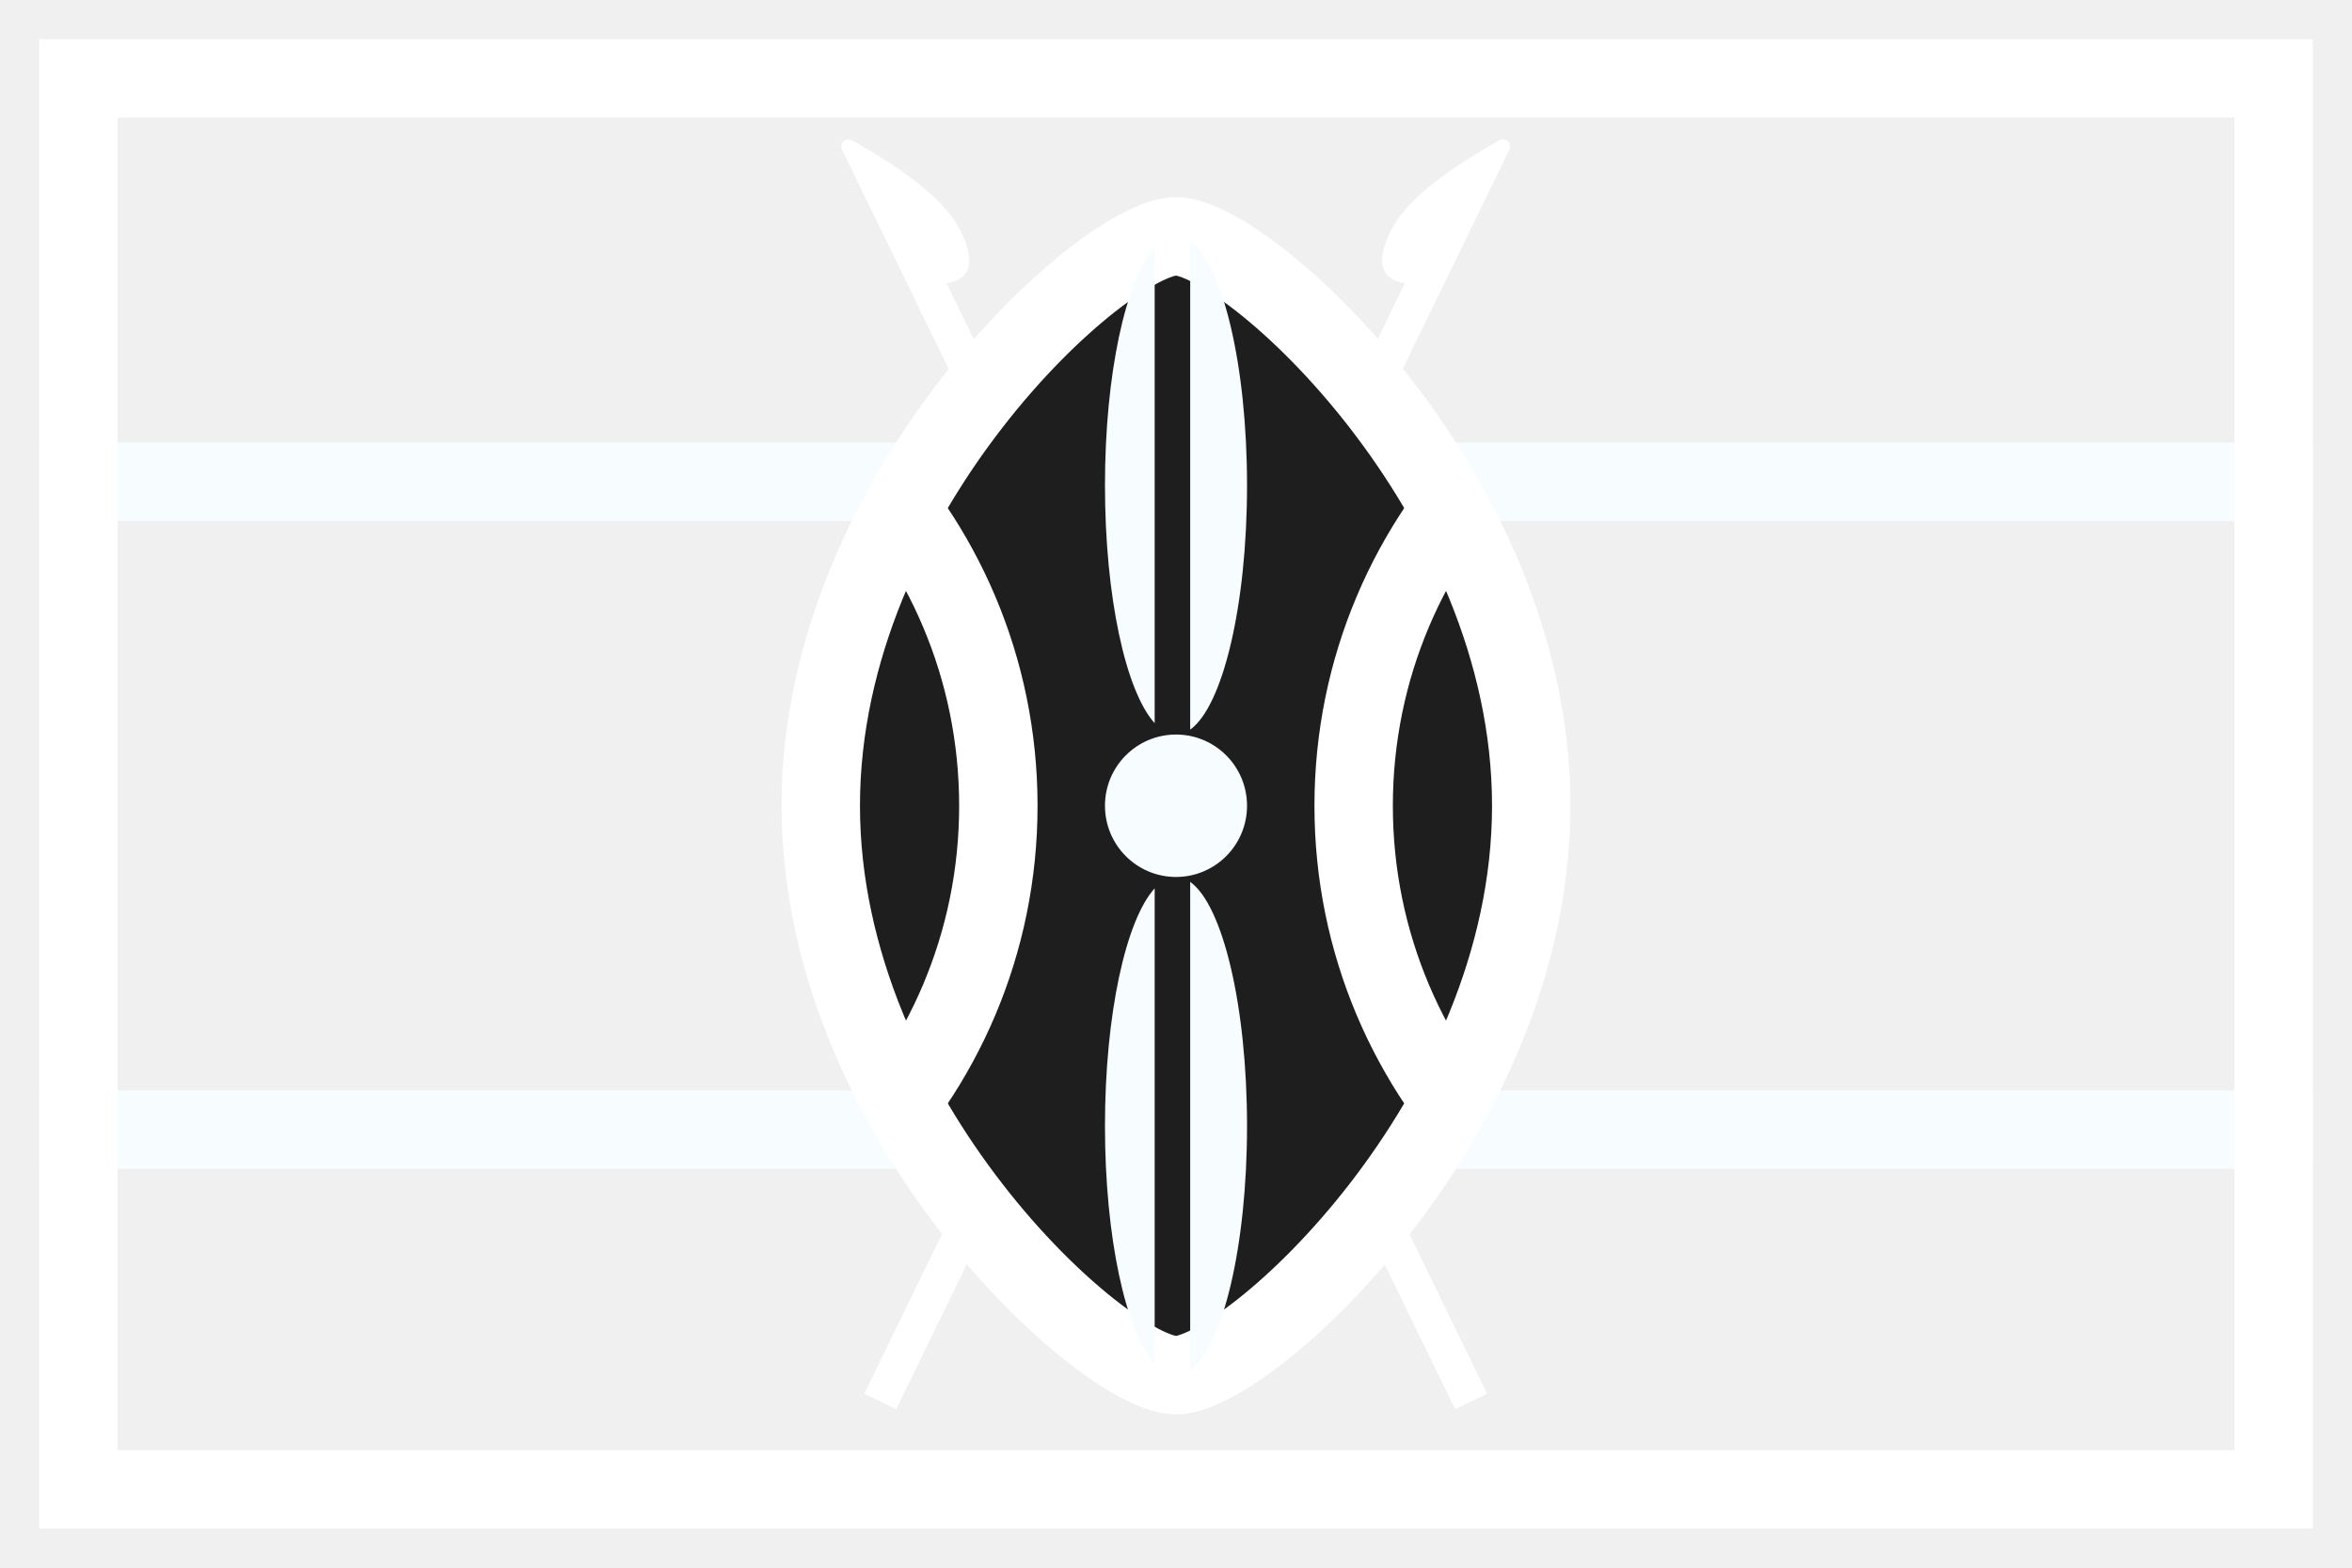
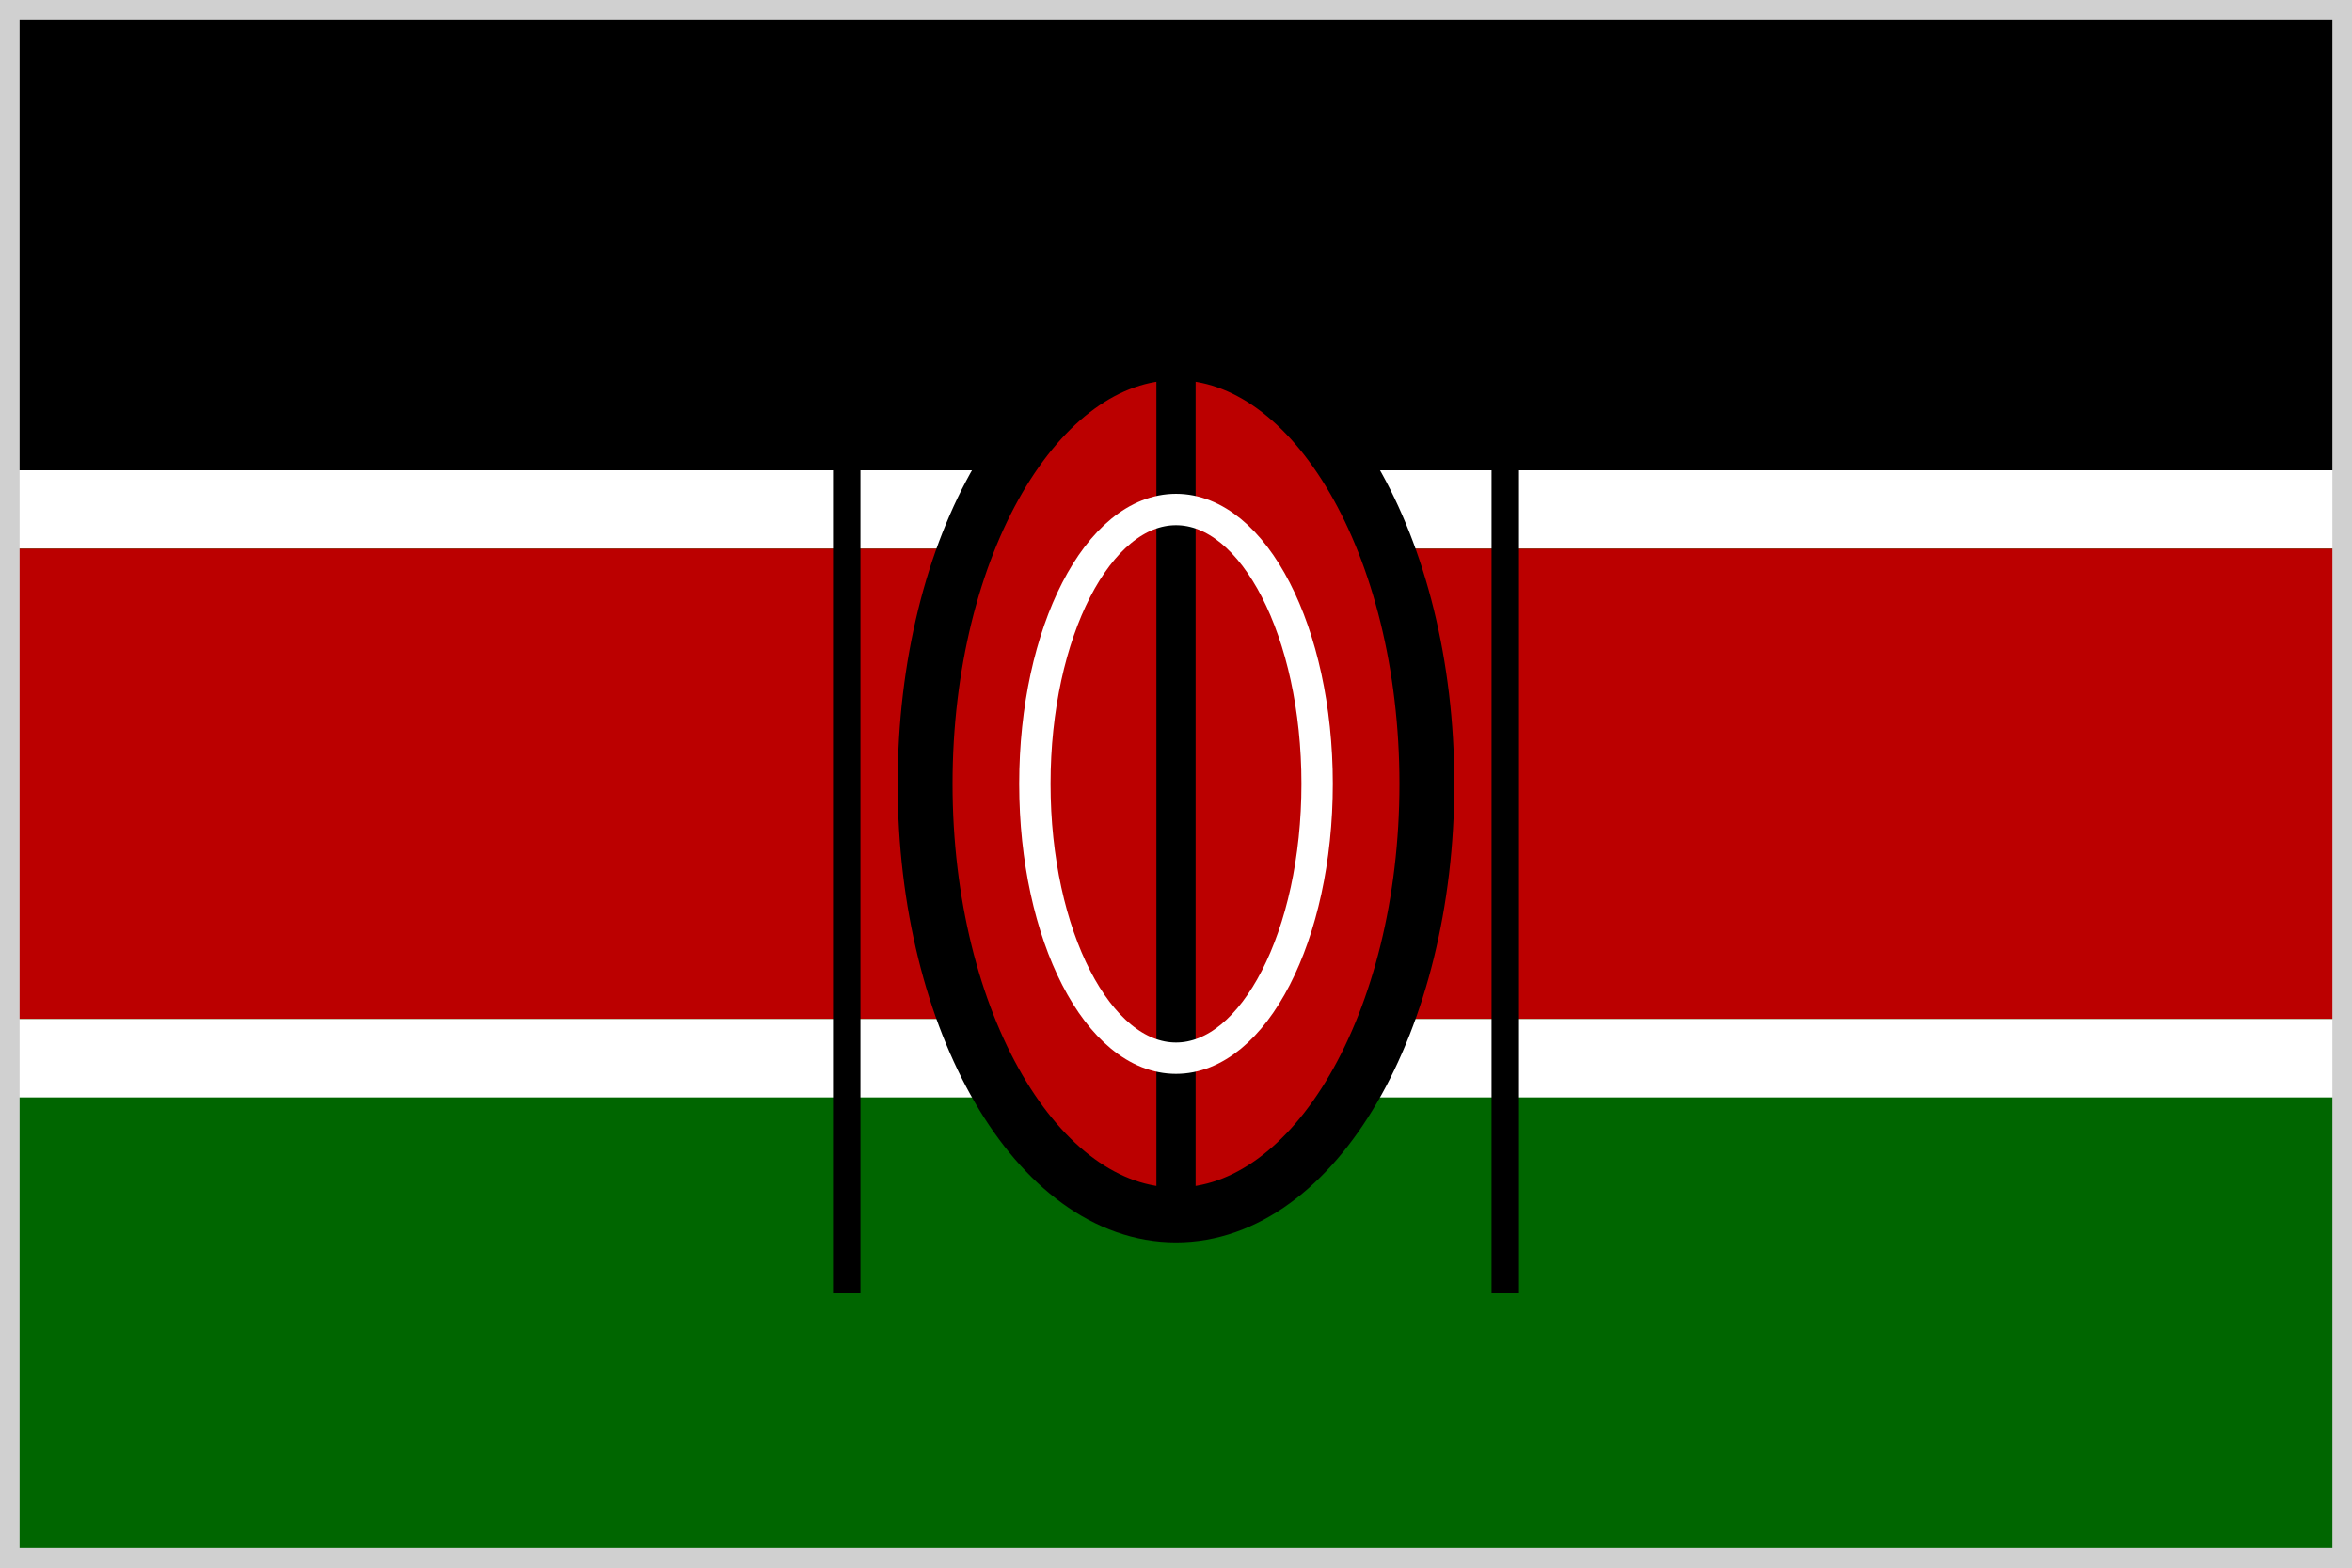
- <svg xmlns="http://www.w3.org/2000/svg" width="30" height="20" viewBox="0 0 30 20" fill="none">
-   <mask id="mask0_523_16541" style="mask-type:luminance" maskUnits="userSpaceOnUse" x="0" y="0" width="30" height="20">
-     <rect x="0.5" y="0.5" width="29" height="19" fill="white" />
-   </mask>
-   <g mask="url(#mask0_523_16541)">
-     <path d="M0.5 6.147H0V6.647V13.912V14.412H0.5H29.5H30V13.912V6.647V6.147H29.5H0.5Z" stroke="#F7FCFF" />
-     <path d="M17.736 2.95C17.909 2.596 18.373 2.209 19.128 1.789C19.154 1.775 19.185 1.774 19.211 1.787C19.257 1.809 19.275 1.864 19.253 1.909L11.431 17.979L11.024 17.78L17.919 3.614C17.607 3.563 17.546 3.342 17.736 2.95Z" fill="white" />
-     <path d="M12.255 2.95C12.446 3.342 12.385 3.563 12.073 3.614L18.968 17.78L18.561 17.979L10.739 1.909C10.716 1.864 10.735 1.809 10.78 1.787C10.807 1.774 10.838 1.775 10.864 1.789C11.619 2.209 12.083 2.596 12.255 2.95Z" fill="white" />
-     <path fill-rule="evenodd" clip-rule="evenodd" d="M15 17.544C15.903 17.544 19.531 14.291 19.531 10.279C19.531 6.267 15.903 3.015 15 3.015C14.097 3.015 10.469 6.267 10.469 10.279C10.469 14.291 14.097 17.544 15 17.544Z" fill="#1E1E1E" stroke="white" />
-     <mask id="mask1_523_16541" style="mask-type:luminance" maskUnits="userSpaceOnUse" x="10" y="3" width="10" height="15">
-       <path fill-rule="evenodd" clip-rule="evenodd" d="M15 17.544C15.903 17.544 19.531 14.291 19.531 10.279C19.531 6.267 15.903 3.015 15 3.015C14.097 3.015 10.469 6.267 10.469 10.279C10.469 14.291 14.097 17.544 15 17.544Z" fill="white" />
-     </mask>
-     <g mask="url(#mask1_523_16541)">
-       <path d="M6.391 16.636C9.894 16.636 12.734 13.79 12.734 10.28C12.734 6.769 9.894 3.923 6.391 3.923C2.887 3.923 0.047 6.769 0.047 10.28C0.047 13.79 2.887 16.636 6.391 16.636Z" stroke="white" />
-       <path d="M23.609 16.636C27.113 16.636 29.953 13.79 29.953 10.28C29.953 6.769 27.113 3.923 23.609 3.923C20.106 3.923 17.266 6.769 17.266 10.28C17.266 13.79 20.106 16.636 23.609 16.636Z" stroke="white" />
-       <path fill-rule="evenodd" clip-rule="evenodd" d="M15.181 9.308C15.595 9.013 15.906 7.731 15.906 6.193C15.906 4.655 15.595 3.373 15.181 3.078V9.308ZM14.728 9.226C14.36 8.821 14.094 7.616 14.094 6.193C14.094 4.77 14.36 3.565 14.728 3.16V9.226ZM14.728 11.333V17.398C14.36 16.993 14.094 15.789 14.094 14.366C14.094 12.943 14.36 11.738 14.728 11.333ZM15.181 17.48V11.251C15.595 11.545 15.906 12.828 15.906 14.366C15.906 15.903 15.595 17.186 15.181 17.48Z" fill="#F7FCFF" />
-       <path d="M15 9.371C15.501 9.371 15.906 9.778 15.906 10.279C15.906 10.781 15.501 11.188 15 11.188C14.499 11.188 14.094 10.781 14.094 10.279C14.094 9.778 14.499 9.371 15 9.371Z" fill="#F7FCFF" />
-     </g>
-   </g>
-   <rect x="1" y="1" width="28" height="18" stroke="white" />
+ <svg xmlns="http://www.w3.org/2000/svg" width="30" height="20" viewBox="0 0 30 20">
+   <rect width="30" height="20" fill="#006600" />
+   <rect y="0" width="30" height="6" fill="#000000" />
+   <rect y="6" width="30" height="1" fill="#FFFFFF" />
+   <rect y="7" width="30" height="6" fill="#BB0000" />
+   <rect y="13" width="30" height="1" fill="#FFFFFF" />
+   <ellipse cx="15" cy="10" rx="3.2" ry="5.5" fill="#BB0000" stroke="#000000" stroke-width="0.7" />
+   <line x1="15" y1="4.5" x2="15" y2="15.5" stroke="#000000" stroke-width="0.5" />
+   <ellipse cx="15" cy="10" rx="1.8" ry="3.5" fill="none" stroke="#FFFFFF" stroke-width="0.4" />
+   <line x1="10.8" y1="3.5" x2="10.8" y2="16.5" stroke="#000000" stroke-width="0.35" />
+   <line x1="19.2" y1="3.5" x2="19.2" y2="16.5" stroke="#000000" stroke-width="0.35" />
+   <rect x="0" y="0" width="30" height="20" stroke="#D0D0D0" stroke-width="0.5" fill="none" />
</svg>
